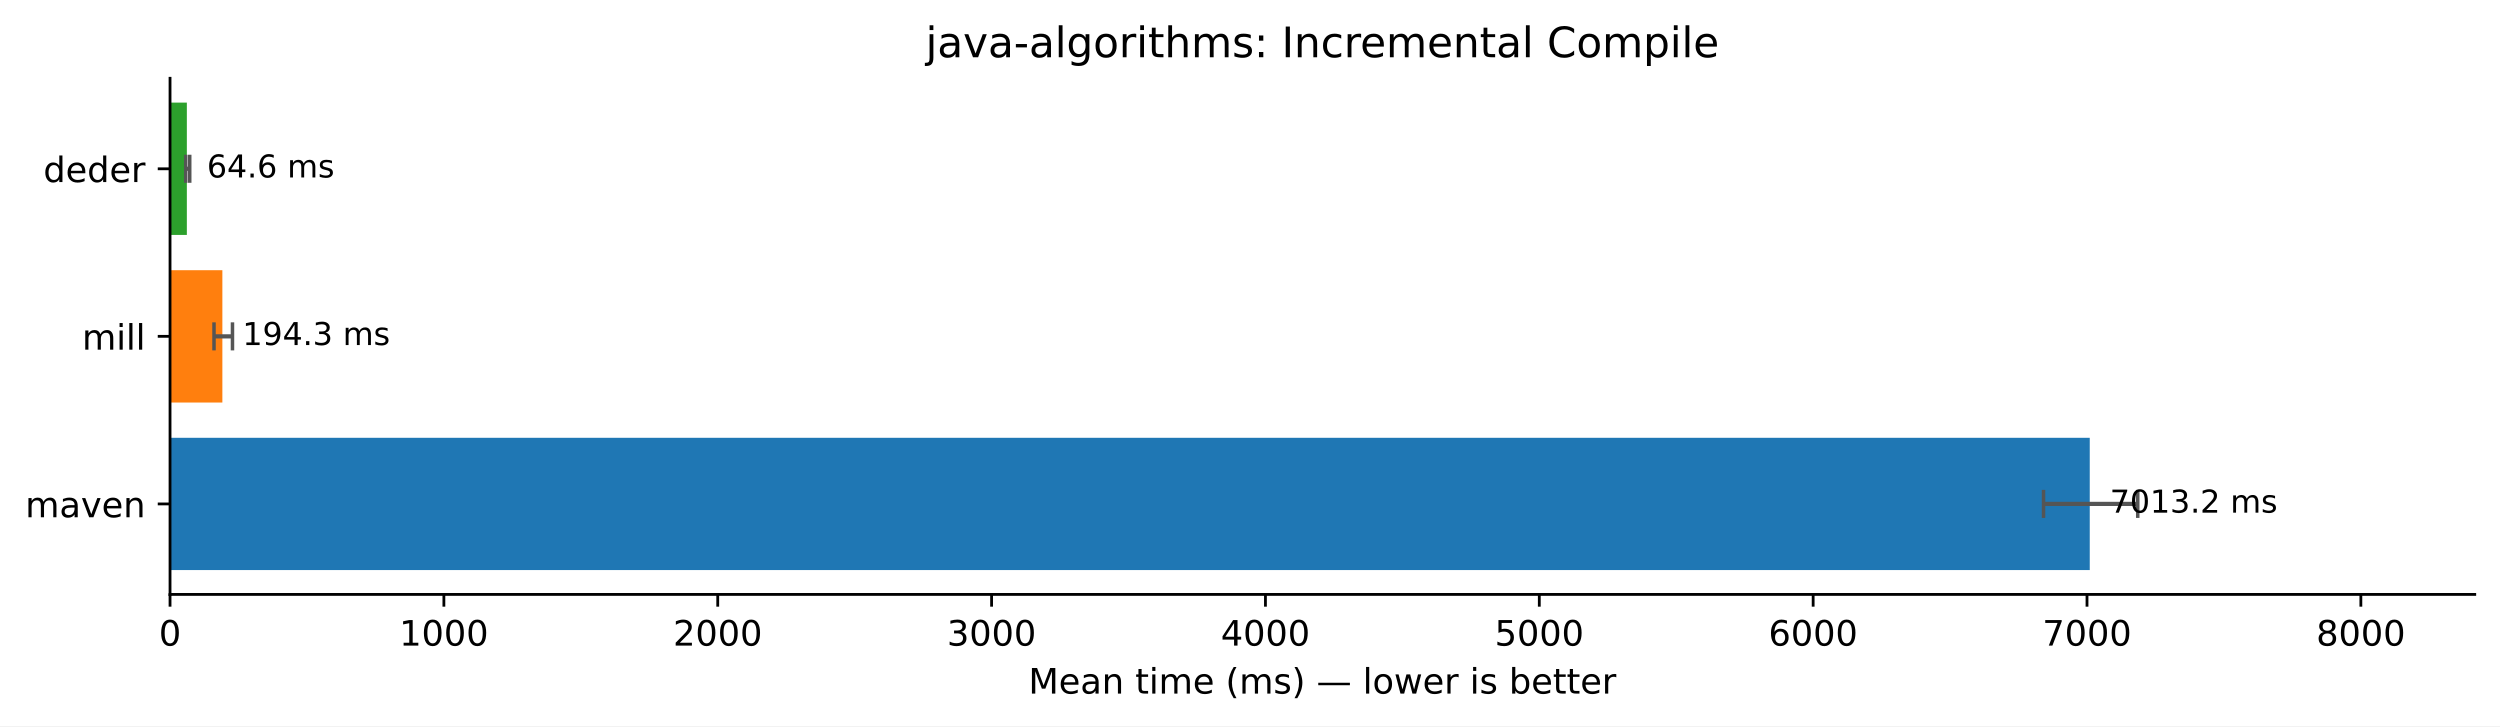
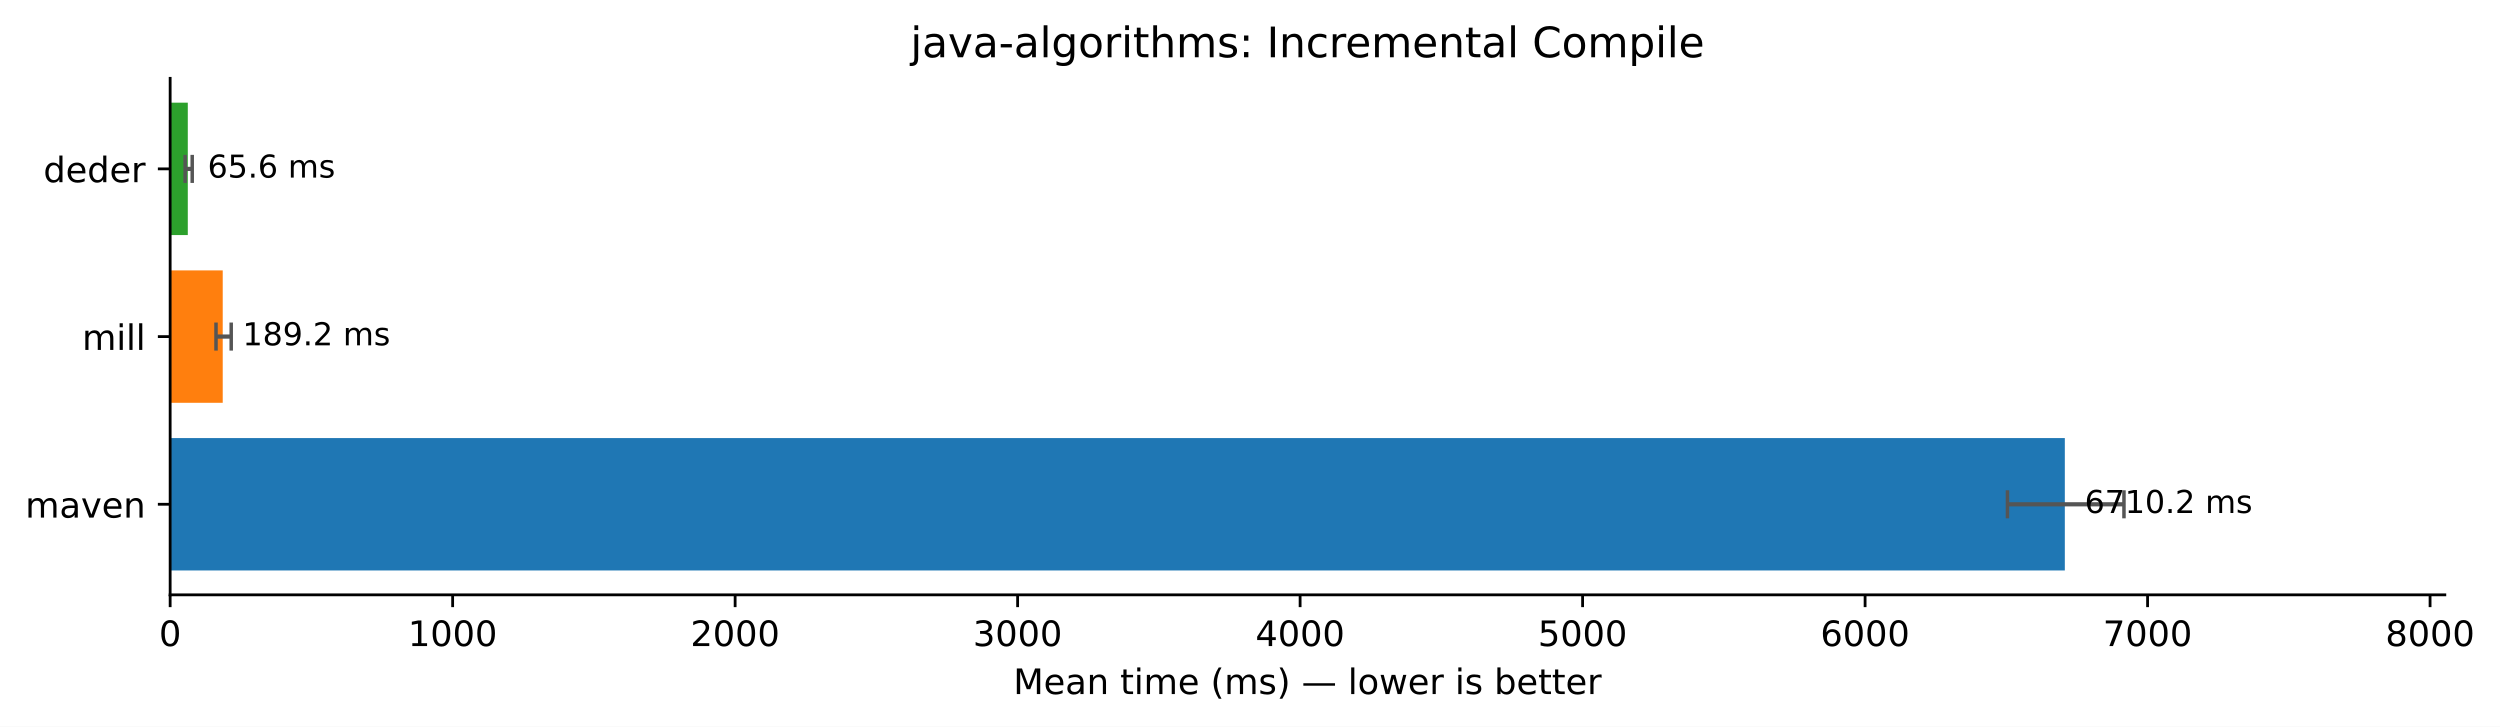
- <svg xmlns="http://www.w3.org/2000/svg" xmlns:xlink="http://www.w3.org/1999/xlink" width="712.788pt" height="207.034pt" viewBox="0 0 712.788 207.034" version="1.1">
+ <svg xmlns="http://www.w3.org/2000/svg" xmlns:xlink="http://www.w3.org/1999/xlink" width="712.284pt" height="207.034pt" viewBox="0 0 712.284 207.034" version="1.1">
  <defs>
    <style type="text/css">*{stroke-linejoin: round; stroke-linecap: butt}</style>
  </defs>
  <g id="figure_1">
    <g id="patch_1">
-       <path d="M 0 207.034  L 712.788 207.034  L 712.788 0  L 0 0  z " style="fill: #ffffff" />
+       <path d="M 0 207.034  L 712.284 207.034  L 712.284 0  L 0 0  z " style="fill: #ffffff" />
    </g>
    <g id="axes_1">
      <g id="patch_2">
-         <path d="M 48.478 169.478  L 705.588 169.478  L 705.588 22.318  L 48.478 22.318  z " style="fill: #ffffff" />
+         <path d="M 48.478 169.478  L 696.562 169.478  L 696.562 22.318  L 48.478 22.318  z " style="fill: #ffffff" />
      </g>
      <g id="patch_3">
-         <path d="M 48.478 162.789  L 596.07 162.789  L 596.07 124.566  L 48.478 124.566  z " clip-path="url(#pad71539d22)" style="fill: #1f77b4; stroke: #ffffff; stroke-width: 0.5; stroke-linejoin: miter" />
+         <path d="M 48.478 162.789  L 588.548 162.789  L 588.548 124.566  L 48.478 124.566  z " clip-path="url(#p036d434060)" style="fill: #1f77b4; stroke: #ffffff; stroke-width: 0.5; stroke-linejoin: miter" />
      </g>
      <g id="patch_4">
-         <path d="M 48.478 115.01  L 63.65 115.01  L 63.65 76.786  L 48.478 76.786  z " clip-path="url(#pad71539d22)" style="fill: #ff7f0e; stroke: #ffffff; stroke-width: 0.5; stroke-linejoin: miter" />
+         <path d="M 48.478 115.01  L 63.708 115.01  L 63.708 76.786  L 48.478 76.786  z " clip-path="url(#p036d434060)" style="fill: #ff7f0e; stroke: #ffffff; stroke-width: 0.5; stroke-linejoin: miter" />
      </g>
      <g id="patch_5">
-         <path d="M 48.478 67.231  L 53.525 67.231  L 53.525 29.007  L 48.478 29.007  z " clip-path="url(#pad71539d22)" style="fill: #2ca02c; stroke: #ffffff; stroke-width: 0.5; stroke-linejoin: miter" />
+         <path d="M 48.478 67.231  L 53.756 67.231  L 53.756 29.007  L 48.478 29.007  z " clip-path="url(#p036d434060)" style="fill: #2ca02c; stroke: #ffffff; stroke-width: 0.5; stroke-linejoin: miter" />
      </g>
      <g id="matplotlib.axis_1">
        <g id="xtick_1">
          <g id="line2d_1">
            <defs>
-               <path id="m8b08ddbd44" d="M 0 0  L 0 3.5  " style="stroke: #000000; stroke-width: 0.8" />
+               <path id="m874cc71377" d="M 0 0  L 0 3.5  " style="stroke: #000000; stroke-width: 0.8" />
            </defs>
            <g>
-               <use xlink:href="#m8b08ddbd44" x="48.478" y="169.478" style="stroke: #000000; stroke-width: 0.8" />
+               <use xlink:href="#m874cc71377" x="48.478" y="169.478" style="stroke: #000000; stroke-width: 0.8" />
            </g>
          </g>
          <g id="text_1">
            <g transform="translate(45.29688 184.0766) scale(0.1 -0.1)">
              <defs>
                <path id="DejaVuSans-30" d="M 2034 4250  Q 1547 4250 1301 3770  Q 1056 3291 1056 2328  Q 1056 1369 1301 889  Q 1547 409 2034 409  Q 2525 409 2770 889  Q 3016 1369 3016 2328  Q 3016 3291 2770 3770  Q 2525 4250 2034 4250  z M 2034 4750  Q 2819 4750 3233 4129  Q 3647 3509 3647 2328  Q 3647 1150 3233 529  Q 2819 -91 2034 -91  Q 1250 -91 836 529  Q 422 1150 422 2328  Q 422 3509 836 4129  Q 1250 4750 2034 4750  z " transform="scale(0.015625)" />
              </defs>
              <use xlink:href="#DejaVuSans-30" />
            </g>
          </g>
        </g>
        <g id="xtick_2">
          <g id="line2d_2">
            <g>
-               <use xlink:href="#m8b08ddbd44" x="126.558" y="169.478" style="stroke: #000000; stroke-width: 0.8" />
+               <use xlink:href="#m874cc71377" x="128.963" y="169.478" style="stroke: #000000; stroke-width: 0.8" />
            </g>
          </g>
          <g id="text_2">
-             <g transform="translate(113.8329 184.0766) scale(0.1 -0.1)">
+             <g transform="translate(116.2382 184.0766) scale(0.1 -0.1)">
              <defs>
                <path id="DejaVuSans-31" d="M 794 531  L 1825 531  L 1825 4091  L 703 3866  L 703 4441  L 1819 4666  L 2450 4666  L 2450 531  L 3481 531  L 3481 0  L 794 0  L 794 531  z " transform="scale(0.015625)" />
              </defs>
              <use xlink:href="#DejaVuSans-31" />
              <use xlink:href="#DejaVuSans-30" transform="translate(63.62305 0)" />
              <use xlink:href="#DejaVuSans-30" transform="translate(127.2461 0)" />
              <use xlink:href="#DejaVuSans-30" transform="translate(190.8691 0)" />
            </g>
          </g>
        </g>
        <g id="xtick_3">
          <g id="line2d_3">
            <g>
-               <use xlink:href="#m8b08ddbd44" x="204.638" y="169.478" style="stroke: #000000; stroke-width: 0.8" />
+               <use xlink:href="#m874cc71377" x="209.448" y="169.478" style="stroke: #000000; stroke-width: 0.8" />
            </g>
          </g>
          <g id="text_3">
-             <g transform="translate(191.9127 184.0766) scale(0.1 -0.1)">
+             <g transform="translate(196.7233 184.0766) scale(0.1 -0.1)">
              <defs>
                <path id="DejaVuSans-32" d="M 1228 531  L 3431 531  L 3431 0  L 469 0  L 469 531  Q 828 903 1448 1529  Q 2069 2156 2228 2338  Q 2531 2678 2651 2914  Q 2772 3150 2772 3378  Q 2772 3750 2511 3984  Q 2250 4219 1831 4219  Q 1534 4219 1204 4116  Q 875 4013 500 3803  L 500 4441  Q 881 4594 1212 4672  Q 1544 4750 1819 4750  Q 2544 4750 2975 4387  Q 3406 4025 3406 3419  Q 3406 3131 3298 2873  Q 3191 2616 2906 2266  Q 2828 2175 2409 1742  Q 1991 1309 1228 531  z " transform="scale(0.015625)" />
              </defs>
              <use xlink:href="#DejaVuSans-32" />
              <use xlink:href="#DejaVuSans-30" transform="translate(63.62305 0)" />
              <use xlink:href="#DejaVuSans-30" transform="translate(127.2461 0)" />
              <use xlink:href="#DejaVuSans-30" transform="translate(190.8691 0)" />
            </g>
          </g>
        </g>
        <g id="xtick_4">
          <g id="line2d_4">
            <g>
-               <use xlink:href="#m8b08ddbd44" x="282.717" y="169.478" style="stroke: #000000; stroke-width: 0.8" />
+               <use xlink:href="#m874cc71377" x="289.933" y="169.478" style="stroke: #000000; stroke-width: 0.8" />
            </g>
          </g>
          <g id="text_4">
-             <g transform="translate(269.9924 184.0766) scale(0.1 -0.1)">
+             <g transform="translate(277.2084 184.0766) scale(0.1 -0.1)">
              <defs>
                <path id="DejaVuSans-33" d="M 2597 2516  Q 3050 2419 3304 2112  Q 3559 1806 3559 1356  Q 3559 666 3084 287  Q 2609 -91 1734 -91  Q 1441 -91 1130 -33  Q 819 25 488 141  L 488 750  Q 750 597 1062 519  Q 1375 441 1716 441  Q 2309 441 2620 675  Q 2931 909 2931 1356  Q 2931 1769 2642 2001  Q 2353 2234 1838 2234  L 1294 2234  L 1294 2753  L 1863 2753  Q 2328 2753 2575 2939  Q 2822 3125 2822 3475  Q 2822 3834 2567 4026  Q 2313 4219 1838 4219  Q 1578 4219 1281 4162  Q 984 4106 628 3988  L 628 4550  Q 988 4650 1302 4700  Q 1616 4750 1894 4750  Q 2613 4750 3031 4423  Q 3450 4097 3450 3541  Q 3450 3153 3228 2886  Q 3006 2619 2597 2516  z " transform="scale(0.015625)" />
              </defs>
              <use xlink:href="#DejaVuSans-33" />
              <use xlink:href="#DejaVuSans-30" transform="translate(63.62305 0)" />
              <use xlink:href="#DejaVuSans-30" transform="translate(127.2461 0)" />
              <use xlink:href="#DejaVuSans-30" transform="translate(190.8691 0)" />
            </g>
          </g>
        </g>
        <g id="xtick_5">
          <g id="line2d_5">
            <g>
-               <use xlink:href="#m8b08ddbd44" x="360.797" y="169.478" style="stroke: #000000; stroke-width: 0.8" />
+               <use xlink:href="#m874cc71377" x="370.419" y="169.478" style="stroke: #000000; stroke-width: 0.8" />
            </g>
          </g>
          <g id="text_5">
-             <g transform="translate(348.0722 184.0766) scale(0.1 -0.1)">
+             <g transform="translate(357.6935 184.0766) scale(0.1 -0.1)">
              <defs>
                <path id="DejaVuSans-34" d="M 2419 4116  L 825 1625  L 2419 1625  L 2419 4116  z M 2253 4666  L 3047 4666  L 3047 1625  L 3713 1625  L 3713 1100  L 3047 1100  L 3047 0  L 2419 0  L 2419 1100  L 313 1100  L 313 1709  L 2253 4666  z " transform="scale(0.015625)" />
              </defs>
              <use xlink:href="#DejaVuSans-34" />
              <use xlink:href="#DejaVuSans-30" transform="translate(63.62305 0)" />
              <use xlink:href="#DejaVuSans-30" transform="translate(127.2461 0)" />
              <use xlink:href="#DejaVuSans-30" transform="translate(190.8691 0)" />
            </g>
          </g>
        </g>
        <g id="xtick_6">
          <g id="line2d_6">
            <g>
-               <use xlink:href="#m8b08ddbd44" x="438.877" y="169.478" style="stroke: #000000; stroke-width: 0.8" />
+               <use xlink:href="#m874cc71377" x="450.904" y="169.478" style="stroke: #000000; stroke-width: 0.8" />
            </g>
          </g>
          <g id="text_6">
-             <g transform="translate(426.152 184.0766) scale(0.1 -0.1)">
+             <g transform="translate(438.1786 184.0766) scale(0.1 -0.1)">
              <defs>
                <path id="DejaVuSans-35" d="M 691 4666  L 3169 4666  L 3169 4134  L 1269 4134  L 1269 2991  Q 1406 3038 1543 3061  Q 1681 3084 1819 3084  Q 2600 3084 3056 2656  Q 3513 2228 3513 1497  Q 3513 744 3044 326  Q 2575 -91 1722 -91  Q 1428 -91 1123 -41  Q 819 9 494 109  L 494 744  Q 775 591 1075 516  Q 1375 441 1709 441  Q 2250 441 2565 725  Q 2881 1009 2881 1497  Q 2881 1984 2565 2268  Q 2250 2553 1709 2553  Q 1456 2553 1204 2497  Q 953 2441 691 2322  L 691 4666  z " transform="scale(0.015625)" />
              </defs>
              <use xlink:href="#DejaVuSans-35" />
              <use xlink:href="#DejaVuSans-30" transform="translate(63.62305 0)" />
              <use xlink:href="#DejaVuSans-30" transform="translate(127.2461 0)" />
              <use xlink:href="#DejaVuSans-30" transform="translate(190.8691 0)" />
            </g>
          </g>
        </g>
        <g id="xtick_7">
          <g id="line2d_7">
            <g>
-               <use xlink:href="#m8b08ddbd44" x="516.957" y="169.478" style="stroke: #000000; stroke-width: 0.8" />
+               <use xlink:href="#m874cc71377" x="531.389" y="169.478" style="stroke: #000000; stroke-width: 0.8" />
            </g>
          </g>
          <g id="text_7">
-             <g transform="translate(504.2317 184.0766) scale(0.1 -0.1)">
+             <g transform="translate(518.6637 184.0766) scale(0.1 -0.1)">
              <defs>
                <path id="DejaVuSans-36" d="M 2113 2584  Q 1688 2584 1439 2293  Q 1191 2003 1191 1497  Q 1191 994 1439 701  Q 1688 409 2113 409  Q 2538 409 2786 701  Q 3034 994 3034 1497  Q 3034 2003 2786 2293  Q 2538 2584 2113 2584  z M 3366 4563  L 3366 3988  Q 3128 4100 2886 4159  Q 2644 4219 2406 4219  Q 1781 4219 1451 3797  Q 1122 3375 1075 2522  Q 1259 2794 1537 2939  Q 1816 3084 2150 3084  Q 2853 3084 3261 2657  Q 3669 2231 3669 1497  Q 3669 778 3244 343  Q 2819 -91 2113 -91  Q 1303 -91 875 529  Q 447 1150 447 2328  Q 447 3434 972 4092  Q 1497 4750 2381 4750  Q 2619 4750 2861 4703  Q 3103 4656 3366 4563  z " transform="scale(0.015625)" />
              </defs>
              <use xlink:href="#DejaVuSans-36" />
              <use xlink:href="#DejaVuSans-30" transform="translate(63.62305 0)" />
              <use xlink:href="#DejaVuSans-30" transform="translate(127.2461 0)" />
              <use xlink:href="#DejaVuSans-30" transform="translate(190.8691 0)" />
            </g>
          </g>
        </g>
        <g id="xtick_8">
          <g id="line2d_8">
            <g>
-               <use xlink:href="#m8b08ddbd44" x="595.036" y="169.478" style="stroke: #000000; stroke-width: 0.8" />
+               <use xlink:href="#m874cc71377" x="611.874" y="169.478" style="stroke: #000000; stroke-width: 0.8" />
            </g>
          </g>
          <g id="text_8">
-             <g transform="translate(582.3115 184.0766) scale(0.1 -0.1)">
+             <g transform="translate(599.1488 184.0766) scale(0.1 -0.1)">
              <defs>
                <path id="DejaVuSans-37" d="M 525 4666  L 3525 4666  L 3525 4397  L 1831 0  L 1172 0  L 2766 4134  L 525 4134  L 525 4666  z " transform="scale(0.015625)" />
              </defs>
              <use xlink:href="#DejaVuSans-37" />
              <use xlink:href="#DejaVuSans-30" transform="translate(63.62305 0)" />
              <use xlink:href="#DejaVuSans-30" transform="translate(127.2461 0)" />
              <use xlink:href="#DejaVuSans-30" transform="translate(190.8691 0)" />
            </g>
          </g>
        </g>
        <g id="xtick_9">
          <g id="line2d_9">
            <g>
-               <use xlink:href="#m8b08ddbd44" x="673.116" y="169.478" style="stroke: #000000; stroke-width: 0.8" />
+               <use xlink:href="#m874cc71377" x="692.359" y="169.478" style="stroke: #000000; stroke-width: 0.8" />
            </g>
          </g>
          <g id="text_9">
-             <g transform="translate(660.3913 184.0766) scale(0.1 -0.1)">
+             <g transform="translate(679.6339 184.0766) scale(0.1 -0.1)">
              <defs>
                <path id="DejaVuSans-38" d="M 2034 2216  Q 1584 2216 1326 1975  Q 1069 1734 1069 1313  Q 1069 891 1326 650  Q 1584 409 2034 409  Q 2484 409 2743 651  Q 3003 894 3003 1313  Q 3003 1734 2745 1975  Q 2488 2216 2034 2216  z M 1403 2484  Q 997 2584 770 2862  Q 544 3141 544 3541  Q 544 4100 942 4425  Q 1341 4750 2034 4750  Q 2731 4750 3128 4425  Q 3525 4100 3525 3541  Q 3525 3141 3298 2862  Q 3072 2584 2669 2484  Q 3125 2378 3379 2068  Q 3634 1759 3634 1313  Q 3634 634 3220 271  Q 2806 -91 2034 -91  Q 1263 -91 848 271  Q 434 634 434 1313  Q 434 1759 690 2068  Q 947 2378 1403 2484  z M 1172 3481  Q 1172 3119 1398 2916  Q 1625 2713 2034 2713  Q 2441 2713 2670 2916  Q 2900 3119 2900 3481  Q 2900 3844 2670 4047  Q 2441 4250 2034 4250  Q 1625 4250 1398 4047  Q 1172 3844 1172 3481  z " transform="scale(0.015625)" />
              </defs>
              <use xlink:href="#DejaVuSans-38" />
              <use xlink:href="#DejaVuSans-30" transform="translate(63.62305 0)" />
              <use xlink:href="#DejaVuSans-30" transform="translate(127.2461 0)" />
              <use xlink:href="#DejaVuSans-30" transform="translate(190.8691 0)" />
            </g>
          </g>
        </g>
        <g id="text_10">
-           <g transform="translate(293.2362 197.7547) scale(0.1 -0.1)">
+           <g transform="translate(288.723 197.7547) scale(0.1 -0.1)">
            <defs>
              <path id="DejaVuSans-4d" d="M 628 4666  L 1569 4666  L 2759 1491  L 3956 4666  L 4897 4666  L 4897 0  L 4281 0  L 4281 4097  L 3078 897  L 2444 897  L 1241 4097  L 1241 0  L 628 0  L 628 4666  z " transform="scale(0.015625)" />
              <path id="DejaVuSans-65" d="M 3597 1894  L 3597 1613  L 953 1613  Q 991 1019 1311 708  Q 1631 397 2203 397  Q 2534 397 2845 478  Q 3156 559 3463 722  L 3463 178  Q 3153 47 2828 -22  Q 2503 -91 2169 -91  Q 1331 -91 842 396  Q 353 884 353 1716  Q 353 2575 817 3079  Q 1281 3584 2069 3584  Q 2775 3584 3186 3129  Q 3597 2675 3597 1894  z M 3022 2063  Q 3016 2534 2758 2815  Q 2500 3097 2075 3097  Q 1594 3097 1305 2825  Q 1016 2553 972 2059  L 3022 2063  z " transform="scale(0.015625)" />
              <path id="DejaVuSans-61" d="M 2194 1759  Q 1497 1759 1228 1600  Q 959 1441 959 1056  Q 959 750 1161 570  Q 1363 391 1709 391  Q 2188 391 2477 730  Q 2766 1069 2766 1631  L 2766 1759  L 2194 1759  z M 3341 1997  L 3341 0  L 2766 0  L 2766 531  Q 2569 213 2275 61  Q 1981 -91 1556 -91  Q 1019 -91 701 211  Q 384 513 384 1019  Q 384 1609 779 1909  Q 1175 2209 1959 2209  L 2766 2209  L 2766 2266  Q 2766 2663 2505 2880  Q 2244 3097 1772 3097  Q 1472 3097 1187 3025  Q 903 2953 641 2809  L 641 3341  Q 956 3463 1253 3523  Q 1550 3584 1831 3584  Q 2591 3584 2966 3190  Q 3341 2797 3341 1997  z " transform="scale(0.015625)" />
              <path id="DejaVuSans-6e" d="M 3513 2113  L 3513 0  L 2938 0  L 2938 2094  Q 2938 2591 2744 2837  Q 2550 3084 2163 3084  Q 1697 3084 1428 2787  Q 1159 2491 1159 1978  L 1159 0  L 581 0  L 581 3500  L 1159 3500  L 1159 2956  Q 1366 3272 1645 3428  Q 1925 3584 2291 3584  Q 2894 3584 3203 3211  Q 3513 2838 3513 2113  z " transform="scale(0.015625)" />
              <path id="DejaVuSans-20" transform="scale(0.015625)" />
              <path id="DejaVuSans-74" d="M 1172 4494  L 1172 3500  L 2356 3500  L 2356 3053  L 1172 3053  L 1172 1153  Q 1172 725 1289 603  Q 1406 481 1766 481  L 2356 481  L 2356 0  L 1766 0  Q 1100 0 847 248  Q 594 497 594 1153  L 594 3053  L 172 3053  L 172 3500  L 594 3500  L 594 4494  L 1172 4494  z " transform="scale(0.015625)" />
              <path id="DejaVuSans-69" d="M 603 3500  L 1178 3500  L 1178 0  L 603 0  L 603 3500  z M 603 4863  L 1178 4863  L 1178 4134  L 603 4134  L 603 4863  z " transform="scale(0.015625)" />
              <path id="DejaVuSans-6d" d="M 3328 2828  Q 3544 3216 3844 3400  Q 4144 3584 4550 3584  Q 5097 3584 5394 3201  Q 5691 2819 5691 2113  L 5691 0  L 5113 0  L 5113 2094  Q 5113 2597 4934 2840  Q 4756 3084 4391 3084  Q 3944 3084 3684 2787  Q 3425 2491 3425 1978  L 3425 0  L 2847 0  L 2847 2094  Q 2847 2600 2669 2842  Q 2491 3084 2119 3084  Q 1678 3084 1418 2786  Q 1159 2488 1159 1978  L 1159 0  L 581 0  L 581 3500  L 1159 3500  L 1159 2956  Q 1356 3278 1631 3431  Q 1906 3584 2284 3584  Q 2666 3584 2933 3390  Q 3200 3197 3328 2828  z " transform="scale(0.015625)" />
              <path id="DejaVuSans-28" d="M 1984 4856  Q 1566 4138 1362 3434  Q 1159 2731 1159 2009  Q 1159 1288 1364 580  Q 1569 -128 1984 -844  L 1484 -844  Q 1016 -109 783 600  Q 550 1309 550 2009  Q 550 2706 781 3412  Q 1013 4119 1484 4856  L 1984 4856  z " transform="scale(0.015625)" />
              <path id="DejaVuSans-73" d="M 2834 3397  L 2834 2853  Q 2591 2978 2328 3040  Q 2066 3103 1784 3103  Q 1356 3103 1142 2972  Q 928 2841 928 2578  Q 928 2378 1081 2264  Q 1234 2150 1697 2047  L 1894 2003  Q 2506 1872 2764 1633  Q 3022 1394 3022 966  Q 3022 478 2636 193  Q 2250 -91 1575 -91  Q 1294 -91 989 -36  Q 684 19 347 128  L 347 722  Q 666 556 975 473  Q 1284 391 1588 391  Q 1994 391 2212 530  Q 2431 669 2431 922  Q 2431 1156 2273 1281  Q 2116 1406 1581 1522  L 1381 1569  Q 847 1681 609 1914  Q 372 2147 372 2553  Q 372 3047 722 3315  Q 1072 3584 1716 3584  Q 2034 3584 2315 3537  Q 2597 3491 2834 3397  z " transform="scale(0.015625)" />
              <path id="DejaVuSans-29" d="M 513 4856  L 1013 4856  Q 1481 4119 1714 3412  Q 1947 2706 1947 2009  Q 1947 1309 1714 600  Q 1481 -109 1013 -844  L 513 -844  Q 928 -128 1133 580  Q 1338 1288 1338 2009  Q 1338 2731 1133 3434  Q 928 4138 513 4856  z " transform="scale(0.015625)" />
              <path id="DejaVuSans-2014" d="M 313 1978  L 6088 1978  L 6088 1528  L 313 1528  L 313 1978  z " transform="scale(0.015625)" />
              <path id="DejaVuSans-6c" d="M 603 4863  L 1178 4863  L 1178 0  L 603 0  L 603 4863  z " transform="scale(0.015625)" />
              <path id="DejaVuSans-6f" d="M 1959 3097  Q 1497 3097 1228 2736  Q 959 2375 959 1747  Q 959 1119 1226 758  Q 1494 397 1959 397  Q 2419 397 2687 759  Q 2956 1122 2956 1747  Q 2956 2369 2687 2733  Q 2419 3097 1959 3097  z M 1959 3584  Q 2709 3584 3137 3096  Q 3566 2609 3566 1747  Q 3566 888 3137 398  Q 2709 -91 1959 -91  Q 1206 -91 779 398  Q 353 888 353 1747  Q 353 2609 779 3096  Q 1206 3584 1959 3584  z " transform="scale(0.015625)" />
              <path id="DejaVuSans-77" d="M 269 3500  L 844 3500  L 1563 769  L 2278 3500  L 2956 3500  L 3675 769  L 4391 3500  L 4966 3500  L 4050 0  L 3372 0  L 2619 2869  L 1863 0  L 1184 0  L 269 3500  z " transform="scale(0.015625)" />
              <path id="DejaVuSans-72" d="M 2631 2963  Q 2534 3019 2420 3045  Q 2306 3072 2169 3072  Q 1681 3072 1420 2755  Q 1159 2438 1159 1844  L 1159 0  L 581 0  L 581 3500  L 1159 3500  L 1159 2956  Q 1341 3275 1631 3429  Q 1922 3584 2338 3584  Q 2397 3584 2469 3576  Q 2541 3569 2628 3553  L 2631 2963  z " transform="scale(0.015625)" />
              <path id="DejaVuSans-62" d="M 3116 1747  Q 3116 2381 2855 2742  Q 2594 3103 2138 3103  Q 1681 3103 1420 2742  Q 1159 2381 1159 1747  Q 1159 1113 1420 752  Q 1681 391 2138 391  Q 2594 391 2855 752  Q 3116 1113 3116 1747  z M 1159 2969  Q 1341 3281 1617 3432  Q 1894 3584 2278 3584  Q 2916 3584 3314 3078  Q 3713 2572 3713 1747  Q 3713 922 3314 415  Q 2916 -91 2278 -91  Q 1894 -91 1617 61  Q 1341 213 1159 525  L 1159 0  L 581 0  L 581 4863  L 1159 4863  L 1159 2969  z " transform="scale(0.015625)" />
            </defs>
            <use xlink:href="#DejaVuSans-4d" />
            <use xlink:href="#DejaVuSans-65" transform="translate(86.2793 0)" />
            <use xlink:href="#DejaVuSans-61" transform="translate(147.8027 0)" />
            <use xlink:href="#DejaVuSans-6e" transform="translate(209.082 0)" />
            <use xlink:href="#DejaVuSans-20" transform="translate(272.4609 0)" />
            <use xlink:href="#DejaVuSans-74" transform="translate(304.248 0)" />
            <use xlink:href="#DejaVuSans-69" transform="translate(343.457 0)" />
            <use xlink:href="#DejaVuSans-6d" transform="translate(371.2402 0)" />
            <use xlink:href="#DejaVuSans-65" transform="translate(468.6523 0)" />
            <use xlink:href="#DejaVuSans-20" transform="translate(530.1758 0)" />
            <use xlink:href="#DejaVuSans-28" transform="translate(561.9629 0)" />
            <use xlink:href="#DejaVuSans-6d" transform="translate(600.9766 0)" />
            <use xlink:href="#DejaVuSans-73" transform="translate(698.3887 0)" />
            <use xlink:href="#DejaVuSans-29" transform="translate(750.4883 0)" />
            <use xlink:href="#DejaVuSans-20" transform="translate(789.502 0)" />
            <use xlink:href="#DejaVuSans-2014" transform="translate(821.2891 0)" />
            <use xlink:href="#DejaVuSans-20" transform="translate(921.2891 0)" />
            <use xlink:href="#DejaVuSans-6c" transform="translate(953.0762 0)" />
            <use xlink:href="#DejaVuSans-6f" transform="translate(980.8594 0)" />
            <use xlink:href="#DejaVuSans-77" transform="translate(1042.041 0)" />
            <use xlink:href="#DejaVuSans-65" transform="translate(1123.828 0)" />
            <use xlink:href="#DejaVuSans-72" transform="translate(1185.352 0)" />
            <use xlink:href="#DejaVuSans-20" transform="translate(1226.465 0)" />
            <use xlink:href="#DejaVuSans-69" transform="translate(1258.252 0)" />
            <use xlink:href="#DejaVuSans-73" transform="translate(1286.035 0)" />
            <use xlink:href="#DejaVuSans-20" transform="translate(1338.135 0)" />
            <use xlink:href="#DejaVuSans-62" transform="translate(1369.922 0)" />
            <use xlink:href="#DejaVuSans-65" transform="translate(1433.398 0)" />
            <use xlink:href="#DejaVuSans-74" transform="translate(1494.922 0)" />
            <use xlink:href="#DejaVuSans-74" transform="translate(1534.131 0)" />
            <use xlink:href="#DejaVuSans-65" transform="translate(1573.34 0)" />
            <use xlink:href="#DejaVuSans-72" transform="translate(1634.863 0)" />
          </g>
        </g>
      </g>
      <g id="matplotlib.axis_2">
        <g id="ytick_1">
          <g id="line2d_10">
            <defs>
-               <path id="m2e124b69b0" d="M 0 0  L -3.5 0  " style="stroke: #000000; stroke-width: 0.8" />
+               <path id="m34efdbedbc" d="M 0 0  L -3.5 0  " style="stroke: #000000; stroke-width: 0.8" />
            </defs>
            <g>
-               <use xlink:href="#m2e124b69b0" x="48.478" y="143.677" style="stroke: #000000; stroke-width: 0.8" />
+               <use xlink:href="#m34efdbedbc" x="48.478" y="143.677" style="stroke: #000000; stroke-width: 0.8" />
            </g>
          </g>
          <g id="text_11">
            <g transform="translate(7.2 147.4766) scale(0.1 -0.1)">
              <defs>
                <path id="DejaVuSans-76" d="M 191 3500  L 800 3500  L 1894 563  L 2988 3500  L 3597 3500  L 2284 0  L 1503 0  L 191 3500  z " transform="scale(0.015625)" />
              </defs>
              <use xlink:href="#DejaVuSans-6d" />
              <use xlink:href="#DejaVuSans-61" transform="translate(97.41211 0)" />
              <use xlink:href="#DejaVuSans-76" transform="translate(158.6914 0)" />
              <use xlink:href="#DejaVuSans-65" transform="translate(217.8711 0)" />
              <use xlink:href="#DejaVuSans-6e" transform="translate(279.3945 0)" />
            </g>
          </g>
        </g>
        <g id="ytick_2">
          <g id="line2d_11">
            <g>
-               <use xlink:href="#m2e124b69b0" x="48.478" y="95.898" style="stroke: #000000; stroke-width: 0.8" />
+               <use xlink:href="#m34efdbedbc" x="48.478" y="95.898" style="stroke: #000000; stroke-width: 0.8" />
            </g>
          </g>
          <g id="text_12">
            <g transform="translate(23.40312 99.69734) scale(0.1 -0.1)">
              <use xlink:href="#DejaVuSans-6d" />
              <use xlink:href="#DejaVuSans-69" transform="translate(97.41211 0)" />
              <use xlink:href="#DejaVuSans-6c" transform="translate(125.1953 0)" />
              <use xlink:href="#DejaVuSans-6c" transform="translate(152.9785 0)" />
            </g>
          </g>
        </g>
        <g id="ytick_3">
          <g id="line2d_12">
            <g>
-               <use xlink:href="#m2e124b69b0" x="48.478" y="48.119" style="stroke: #000000; stroke-width: 0.8" />
+               <use xlink:href="#m34efdbedbc" x="48.478" y="48.119" style="stroke: #000000; stroke-width: 0.8" />
            </g>
          </g>
          <g id="text_13">
            <g transform="translate(12.36406 51.91812) scale(0.1 -0.1)">
              <defs>
                <path id="DejaVuSans-64" d="M 2906 2969  L 2906 4863  L 3481 4863  L 3481 0  L 2906 0  L 2906 525  Q 2725 213 2448 61  Q 2172 -91 1784 -91  Q 1150 -91 751 415  Q 353 922 353 1747  Q 353 2572 751 3078  Q 1150 3584 1784 3584  Q 2172 3584 2448 3432  Q 2725 3281 2906 2969  z M 947 1747  Q 947 1113 1208 752  Q 1469 391 1925 391  Q 2381 391 2643 752  Q 2906 1113 2906 1747  Q 2906 2381 2643 2742  Q 2381 3103 1925 3103  Q 1469 3103 1208 2742  Q 947 2381 947 1747  z " transform="scale(0.015625)" />
              </defs>
              <use xlink:href="#DejaVuSans-64" />
              <use xlink:href="#DejaVuSans-65" transform="translate(63.47656 0)" />
              <use xlink:href="#DejaVuSans-64" transform="translate(125 0)" />
              <use xlink:href="#DejaVuSans-65" transform="translate(188.4766 0)" />
              <use xlink:href="#DejaVuSans-72" transform="translate(250 0)" />
            </g>
          </g>
        </g>
      </g>
      <g id="LineCollection_1">
-         <path d="M 582.638 143.677  L 609.502 143.677  " clip-path="url(#pad71539d22)" style="fill: none; stroke: #555555; stroke-width: 1.2" />
-         <path d="M 61.016 95.898  L 66.283 95.898  " clip-path="url(#pad71539d22)" style="fill: none; stroke: #555555; stroke-width: 1.2" />
-         <path d="M 52.957 48.119  L 54.093 48.119  " clip-path="url(#pad71539d22)" style="fill: none; stroke: #555555; stroke-width: 1.2" />
+         <path d="M 571.95 143.677  L 605.146 143.677  " clip-path="url(#p036d434060)" style="fill: none; stroke: #555555; stroke-width: 1.2" />
+         <path d="M 61.541 95.898  L 65.875 95.898  " clip-path="url(#p036d434060)" style="fill: none; stroke: #555555; stroke-width: 1.2" />
+         <path d="M 52.746 48.119  L 54.766 48.119  " clip-path="url(#p036d434060)" style="fill: none; stroke: #555555; stroke-width: 1.2" />
      </g>
      <g id="line2d_13">
        <defs>
-           <path id="mf381b6d615" d="M 0 4  L 0 -4  " style="stroke: #555555" />
+           <path id="m9ec26db04e" d="M 0 4  L 0 -4  " style="stroke: #555555" />
        </defs>
-         <g clip-path="url(#pad71539d22)">
-           <use xlink:href="#mf381b6d615" x="582.638" y="143.677" style="fill: #1f77b4; stroke: #555555" />
-           <use xlink:href="#mf381b6d615" x="61.016" y="95.898" style="fill: #1f77b4; stroke: #555555" />
-           <use xlink:href="#mf381b6d615" x="52.957" y="48.119" style="fill: #1f77b4; stroke: #555555" />
+         <g clip-path="url(#p036d434060)">
+           <use xlink:href="#m9ec26db04e" x="571.95" y="143.677" style="fill: #1f77b4; stroke: #555555" />
+           <use xlink:href="#m9ec26db04e" x="61.541" y="95.898" style="fill: #1f77b4; stroke: #555555" />
+           <use xlink:href="#m9ec26db04e" x="52.746" y="48.119" style="fill: #1f77b4; stroke: #555555" />
        </g>
      </g>
      <g id="line2d_14">
-         <g clip-path="url(#pad71539d22)">
-           <use xlink:href="#mf381b6d615" x="609.502" y="143.677" style="fill: #1f77b4; stroke: #555555" />
-           <use xlink:href="#mf381b6d615" x="66.283" y="95.898" style="fill: #1f77b4; stroke: #555555" />
-           <use xlink:href="#mf381b6d615" x="54.093" y="48.119" style="fill: #1f77b4; stroke: #555555" />
+         <g clip-path="url(#p036d434060)">
+           <use xlink:href="#m9ec26db04e" x="605.146" y="143.677" style="fill: #1f77b4; stroke: #555555" />
+           <use xlink:href="#m9ec26db04e" x="65.875" y="95.898" style="fill: #1f77b4; stroke: #555555" />
+           <use xlink:href="#m9ec26db04e" x="54.766" y="48.119" style="fill: #1f77b4; stroke: #555555" />
        </g>
      </g>
      <g id="patch_6">
        <path d="M 48.478 169.478  L 48.478 22.318  " style="fill: none; stroke: #000000; stroke-width: 0.8; stroke-linejoin: miter; stroke-linecap: square" />
      </g>
      <g id="patch_7">
-         <path d="M 48.478 169.478  L 705.588 169.478  " style="fill: none; stroke: #000000; stroke-width: 0.8; stroke-linejoin: miter; stroke-linecap: square" />
+         <path d="M 48.478 169.478  L 696.562 169.478  " style="fill: none; stroke: #000000; stroke-width: 0.8; stroke-linejoin: miter; stroke-linecap: square" />
      </g>
      <g id="text_14">
-         <g transform="translate(601.5457 146.1608) scale(0.09 -0.09)">
+         <g transform="translate(593.9485 146.1608) scale(0.09 -0.09)">
          <defs>
            <path id="DejaVuSans-2e" d="M 684 794  L 1344 794  L 1344 0  L 684 0  L 684 794  z " transform="scale(0.015625)" />
          </defs>
-           <use xlink:href="#DejaVuSans-37" />
-           <use xlink:href="#DejaVuSans-30" transform="translate(63.62305 0)" />
+           <use xlink:href="#DejaVuSans-36" />
+           <use xlink:href="#DejaVuSans-37" transform="translate(63.62305 0)" />
          <use xlink:href="#DejaVuSans-31" transform="translate(127.2461 0)" />
-           <use xlink:href="#DejaVuSans-33" transform="translate(190.8691 0)" />
+           <use xlink:href="#DejaVuSans-30" transform="translate(190.8691 0)" />
          <use xlink:href="#DejaVuSans-2e" transform="translate(254.4922 0)" />
          <use xlink:href="#DejaVuSans-32" transform="translate(286.2793 0)" />
          <use xlink:href="#DejaVuSans-20" transform="translate(349.9023 0)" />
          <use xlink:href="#DejaVuSans-6d" transform="translate(381.6895 0)" />
          <use xlink:href="#DejaVuSans-73" transform="translate(479.1016 0)" />
        </g>
      </g>
      <g id="text_15">
-         <g transform="translate(69.12553 98.38156) scale(0.09 -0.09)">
+         <g transform="translate(69.10906 98.38156) scale(0.09 -0.09)">
          <defs>
            <path id="DejaVuSans-39" d="M 703 97  L 703 672  Q 941 559 1184 500  Q 1428 441 1663 441  Q 2288 441 2617 861  Q 2947 1281 2994 2138  Q 2813 1869 2534 1725  Q 2256 1581 1919 1581  Q 1219 1581 811 2004  Q 403 2428 403 3163  Q 403 3881 828 4315  Q 1253 4750 1959 4750  Q 2769 4750 3195 4129  Q 3622 3509 3622 2328  Q 3622 1225 3098 567  Q 2575 -91 1691 -91  Q 1453 -91 1209 -44  Q 966 3 703 97  z M 1959 2075  Q 2384 2075 2632 2365  Q 2881 2656 2881 3163  Q 2881 3666 2632 3958  Q 2384 4250 1959 4250  Q 1534 4250 1286 3958  Q 1038 3666 1038 3163  Q 1038 2656 1286 2365  Q 1534 2075 1959 2075  z " transform="scale(0.015625)" />
          </defs>
          <use xlink:href="#DejaVuSans-31" />
-           <use xlink:href="#DejaVuSans-39" transform="translate(63.62305 0)" />
-           <use xlink:href="#DejaVuSans-34" transform="translate(127.2461 0)" />
+           <use xlink:href="#DejaVuSans-38" transform="translate(63.62305 0)" />
+           <use xlink:href="#DejaVuSans-39" transform="translate(127.2461 0)" />
          <use xlink:href="#DejaVuSans-2e" transform="translate(190.8691 0)" />
-           <use xlink:href="#DejaVuSans-33" transform="translate(222.6562 0)" />
+           <use xlink:href="#DejaVuSans-32" transform="translate(222.6562 0)" />
          <use xlink:href="#DejaVuSans-20" transform="translate(286.2793 0)" />
          <use xlink:href="#DejaVuSans-6d" transform="translate(318.0664 0)" />
          <use xlink:href="#DejaVuSans-73" transform="translate(415.4785 0)" />
        </g>
      </g>
      <g id="text_16">
-         <g transform="translate(59.00101 50.60234) scale(0.09 -0.09)">
+         <g transform="translate(59.15682 50.60234) scale(0.09 -0.09)">
          <use xlink:href="#DejaVuSans-36" />
-           <use xlink:href="#DejaVuSans-34" transform="translate(63.62305 0)" />
+           <use xlink:href="#DejaVuSans-35" transform="translate(63.62305 0)" />
          <use xlink:href="#DejaVuSans-2e" transform="translate(127.2461 0)" />
          <use xlink:href="#DejaVuSans-36" transform="translate(159.0332 0)" />
          <use xlink:href="#DejaVuSans-20" transform="translate(222.6562 0)" />
          <use xlink:href="#DejaVuSans-6d" transform="translate(254.4434 0)" />
          <use xlink:href="#DejaVuSans-73" transform="translate(351.8555 0)" />
        </g>
      </g>
      <g id="text_17">
-         <g transform="translate(263.9097 16.31812) scale(0.12 -0.12)">
+         <g transform="translate(259.3965 16.31812) scale(0.12 -0.12)">
          <defs>
            <path id="DejaVuSans-6a" d="M 603 3500  L 1178 3500  L 1178 -63  Q 1178 -731 923 -1031  Q 669 -1331 103 -1331  L -116 -1331  L -116 -844  L 38 -844  Q 366 -844 484 -692  Q 603 -541 603 -63  L 603 3500  z M 603 4863  L 1178 4863  L 1178 4134  L 603 4134  L 603 4863  z " transform="scale(0.015625)" />
            <path id="DejaVuSans-2d" d="M 313 2009  L 1997 2009  L 1997 1497  L 313 1497  L 313 2009  z " transform="scale(0.015625)" />
            <path id="DejaVuSans-67" d="M 2906 1791  Q 2906 2416 2648 2759  Q 2391 3103 1925 3103  Q 1463 3103 1205 2759  Q 947 2416 947 1791  Q 947 1169 1205 825  Q 1463 481 1925 481  Q 2391 481 2648 825  Q 2906 1169 2906 1791  z M 3481 434  Q 3481 -459 3084 -895  Q 2688 -1331 1869 -1331  Q 1566 -1331 1297 -1286  Q 1028 -1241 775 -1147  L 775 -588  Q 1028 -725 1275 -790  Q 1522 -856 1778 -856  Q 2344 -856 2625 -561  Q 2906 -266 2906 331  L 2906 616  Q 2728 306 2450 153  Q 2172 0 1784 0  Q 1141 0 747 490  Q 353 981 353 1791  Q 353 2603 747 3093  Q 1141 3584 1784 3584  Q 2172 3584 2450 3431  Q 2728 3278 2906 2969  L 2906 3500  L 3481 3500  L 3481 434  z " transform="scale(0.015625)" />
            <path id="DejaVuSans-68" d="M 3513 2113  L 3513 0  L 2938 0  L 2938 2094  Q 2938 2591 2744 2837  Q 2550 3084 2163 3084  Q 1697 3084 1428 2787  Q 1159 2491 1159 1978  L 1159 0  L 581 0  L 581 4863  L 1159 4863  L 1159 2956  Q 1366 3272 1645 3428  Q 1925 3584 2291 3584  Q 2894 3584 3203 3211  Q 3513 2838 3513 2113  z " transform="scale(0.015625)" />
            <path id="DejaVuSans-3a" d="M 750 794  L 1409 794  L 1409 0  L 750 0  L 750 794  z M 750 3309  L 1409 3309  L 1409 2516  L 750 2516  L 750 3309  z " transform="scale(0.015625)" />
            <path id="DejaVuSans-49" d="M 628 4666  L 1259 4666  L 1259 0  L 628 0  L 628 4666  z " transform="scale(0.015625)" />
            <path id="DejaVuSans-63" d="M 3122 3366  L 3122 2828  Q 2878 2963 2633 3030  Q 2388 3097 2138 3097  Q 1578 3097 1268 2742  Q 959 2388 959 1747  Q 959 1106 1268 751  Q 1578 397 2138 397  Q 2388 397 2633 464  Q 2878 531 3122 666  L 3122 134  Q 2881 22 2623 -34  Q 2366 -91 2075 -91  Q 1284 -91 818 406  Q 353 903 353 1747  Q 353 2603 823 3093  Q 1294 3584 2113 3584  Q 2378 3584 2631 3529  Q 2884 3475 3122 3366  z " transform="scale(0.015625)" />
            <path id="DejaVuSans-43" d="M 4122 4306  L 4122 3641  Q 3803 3938 3442 4084  Q 3081 4231 2675 4231  Q 1875 4231 1450 3742  Q 1025 3253 1025 2328  Q 1025 1406 1450 917  Q 1875 428 2675 428  Q 3081 428 3442 575  Q 3803 722 4122 1019  L 4122 359  Q 3791 134 3420 21  Q 3050 -91 2638 -91  Q 1578 -91 968 557  Q 359 1206 359 2328  Q 359 3453 968 4101  Q 1578 4750 2638 4750  Q 3056 4750 3426 4639  Q 3797 4528 4122 4306  z " transform="scale(0.015625)" />
            <path id="DejaVuSans-70" d="M 1159 525  L 1159 -1331  L 581 -1331  L 581 3500  L 1159 3500  L 1159 2969  Q 1341 3281 1617 3432  Q 1894 3584 2278 3584  Q 2916 3584 3314 3078  Q 3713 2572 3713 1747  Q 3713 922 3314 415  Q 2916 -91 2278 -91  Q 1894 -91 1617 61  Q 1341 213 1159 525  z M 3116 1747  Q 3116 2381 2855 2742  Q 2594 3103 2138 3103  Q 1681 3103 1420 2742  Q 1159 2381 1159 1747  Q 1159 1113 1420 752  Q 1681 391 2138 391  Q 2594 391 2855 752  Q 3116 1113 3116 1747  z " transform="scale(0.015625)" />
          </defs>
          <use xlink:href="#DejaVuSans-6a" />
          <use xlink:href="#DejaVuSans-61" transform="translate(27.7832 0)" />
          <use xlink:href="#DejaVuSans-76" transform="translate(89.0625 0)" />
          <use xlink:href="#DejaVuSans-61" transform="translate(148.2422 0)" />
          <use xlink:href="#DejaVuSans-2d" transform="translate(209.5215 0)" />
          <use xlink:href="#DejaVuSans-61" transform="translate(245.6055 0)" />
          <use xlink:href="#DejaVuSans-6c" transform="translate(306.8848 0)" />
          <use xlink:href="#DejaVuSans-67" transform="translate(334.668 0)" />
          <use xlink:href="#DejaVuSans-6f" transform="translate(398.1445 0)" />
          <use xlink:href="#DejaVuSans-72" transform="translate(459.3262 0)" />
          <use xlink:href="#DejaVuSans-69" transform="translate(500.4395 0)" />
          <use xlink:href="#DejaVuSans-74" transform="translate(528.2227 0)" />
          <use xlink:href="#DejaVuSans-68" transform="translate(567.4316 0)" />
          <use xlink:href="#DejaVuSans-6d" transform="translate(630.8105 0)" />
          <use xlink:href="#DejaVuSans-73" transform="translate(728.2227 0)" />
          <use xlink:href="#DejaVuSans-3a" transform="translate(780.3223 0)" />
          <use xlink:href="#DejaVuSans-20" transform="translate(814.0137 0)" />
          <use xlink:href="#DejaVuSans-49" transform="translate(845.8008 0)" />
          <use xlink:href="#DejaVuSans-6e" transform="translate(875.293 0)" />
          <use xlink:href="#DejaVuSans-63" transform="translate(938.6719 0)" />
          <use xlink:href="#DejaVuSans-72" transform="translate(993.6523 0)" />
          <use xlink:href="#DejaVuSans-65" transform="translate(1032.516 0)" />
          <use xlink:href="#DejaVuSans-6d" transform="translate(1094.039 0)" />
          <use xlink:href="#DejaVuSans-65" transform="translate(1191.451 0)" />
          <use xlink:href="#DejaVuSans-6e" transform="translate(1252.975 0)" />
          <use xlink:href="#DejaVuSans-74" transform="translate(1316.354 0)" />
          <use xlink:href="#DejaVuSans-61" transform="translate(1355.562 0)" />
          <use xlink:href="#DejaVuSans-6c" transform="translate(1416.842 0)" />
          <use xlink:href="#DejaVuSans-20" transform="translate(1444.625 0)" />
          <use xlink:href="#DejaVuSans-43" transform="translate(1476.412 0)" />
          <use xlink:href="#DejaVuSans-6f" transform="translate(1546.236 0)" />
          <use xlink:href="#DejaVuSans-6d" transform="translate(1607.418 0)" />
          <use xlink:href="#DejaVuSans-70" transform="translate(1704.83 0)" />
          <use xlink:href="#DejaVuSans-69" transform="translate(1768.307 0)" />
          <use xlink:href="#DejaVuSans-6c" transform="translate(1796.09 0)" />
          <use xlink:href="#DejaVuSans-65" transform="translate(1823.873 0)" />
        </g>
      </g>
    </g>
  </g>
  <defs>
-     <clipPath id="pad71539d22">
-       <rect x="48.478" y="22.318" width="657.11" height="147.16" />
+     <clipPath id="p036d434060">
+       <rect x="48.478" y="22.318" width="648.084" height="147.16" />
    </clipPath>
  </defs>
</svg>
